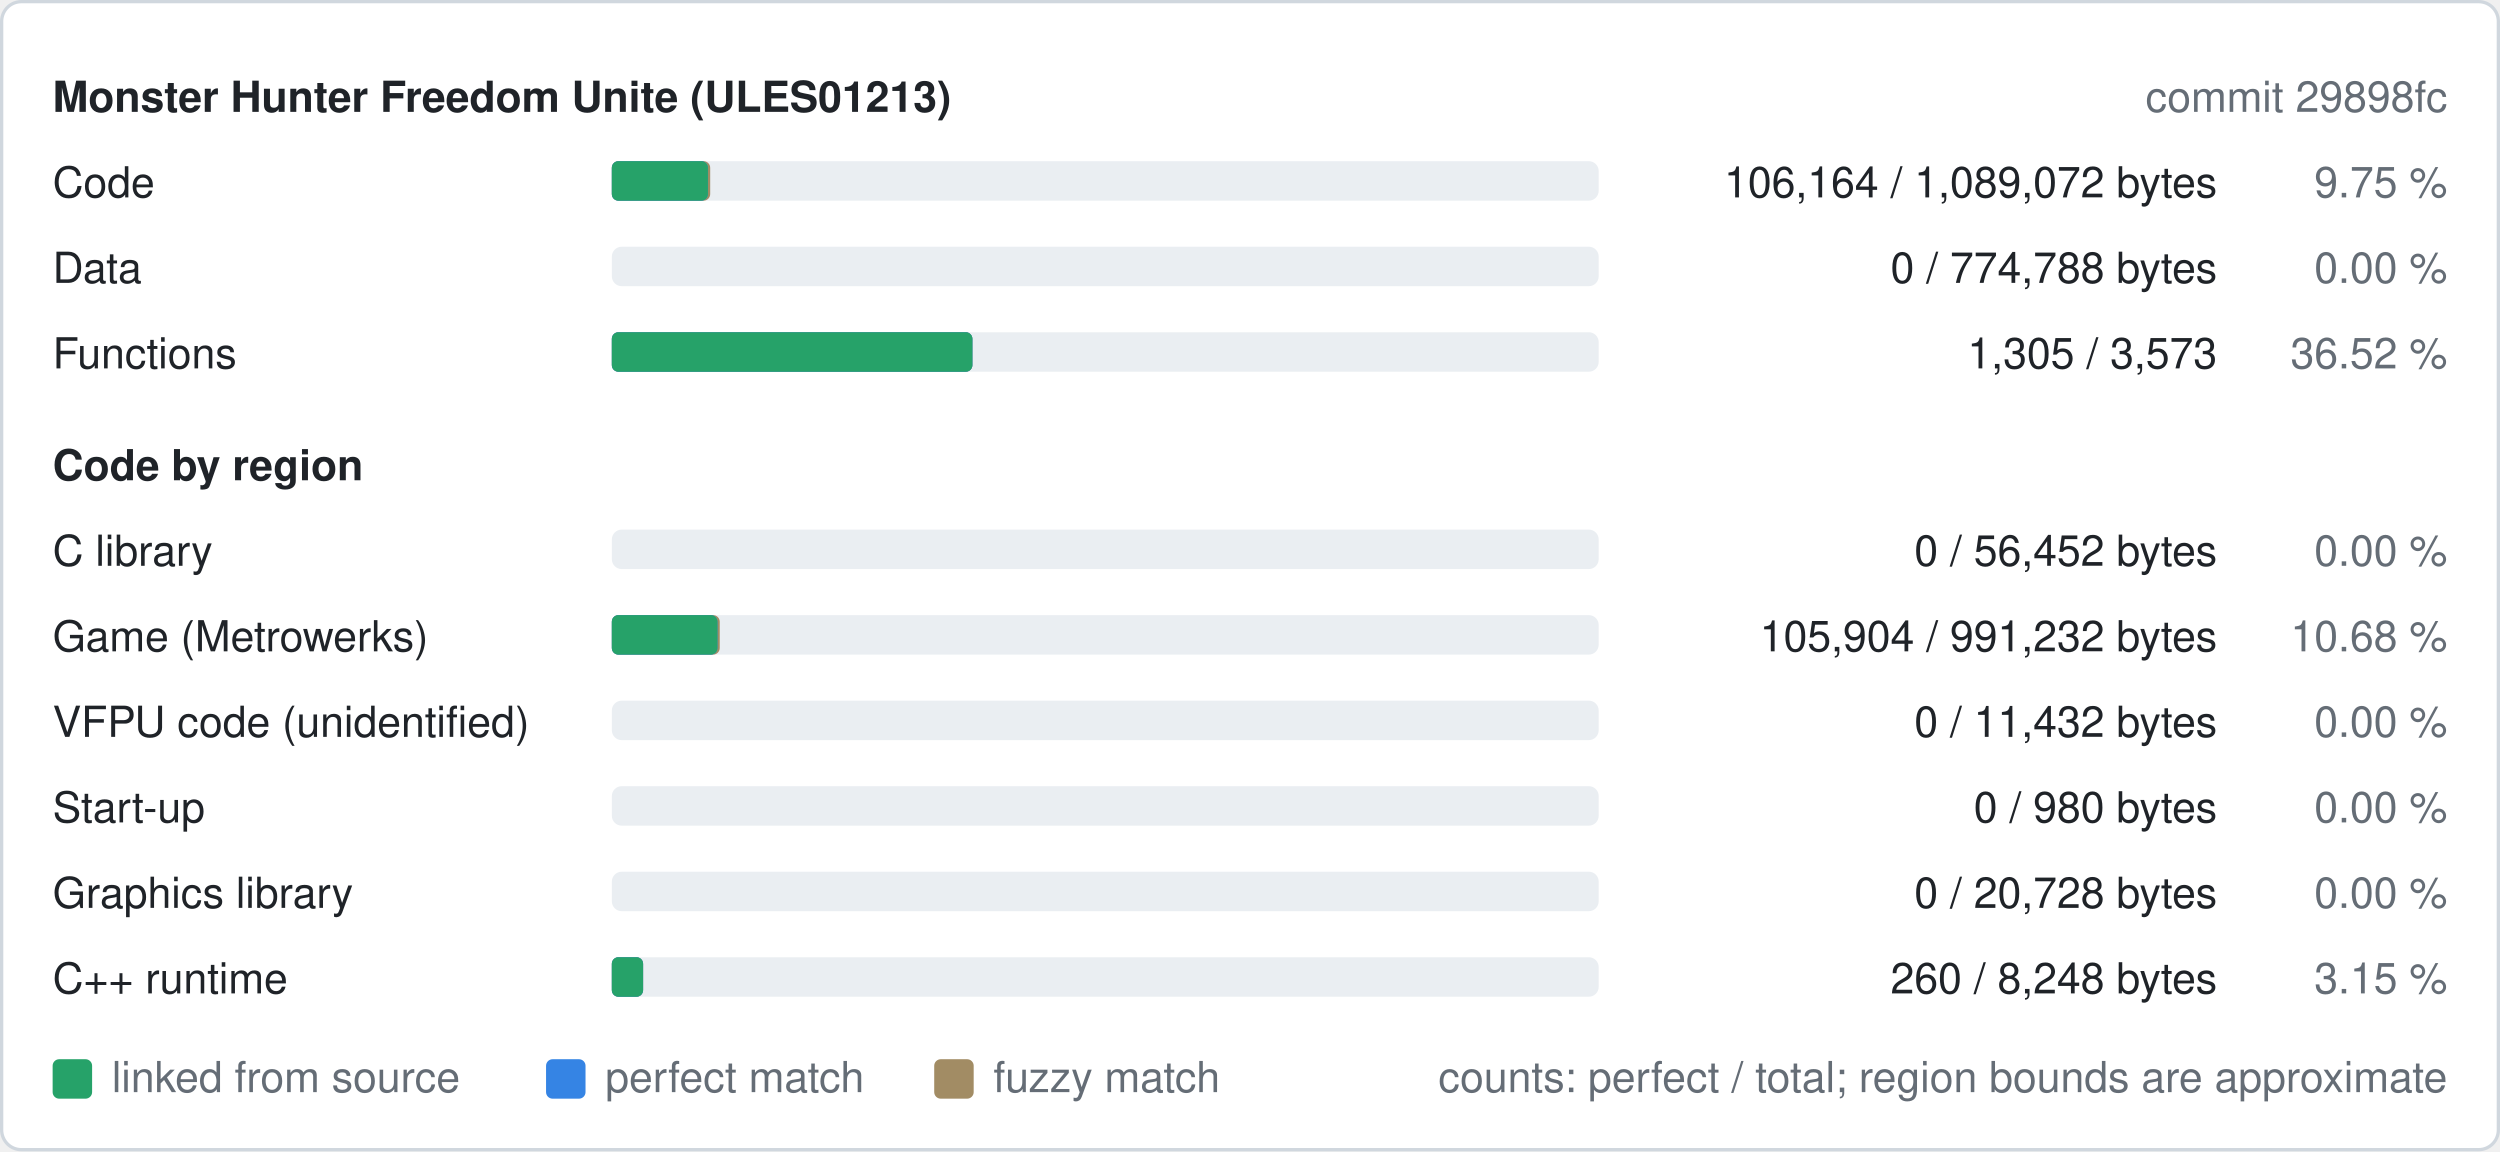
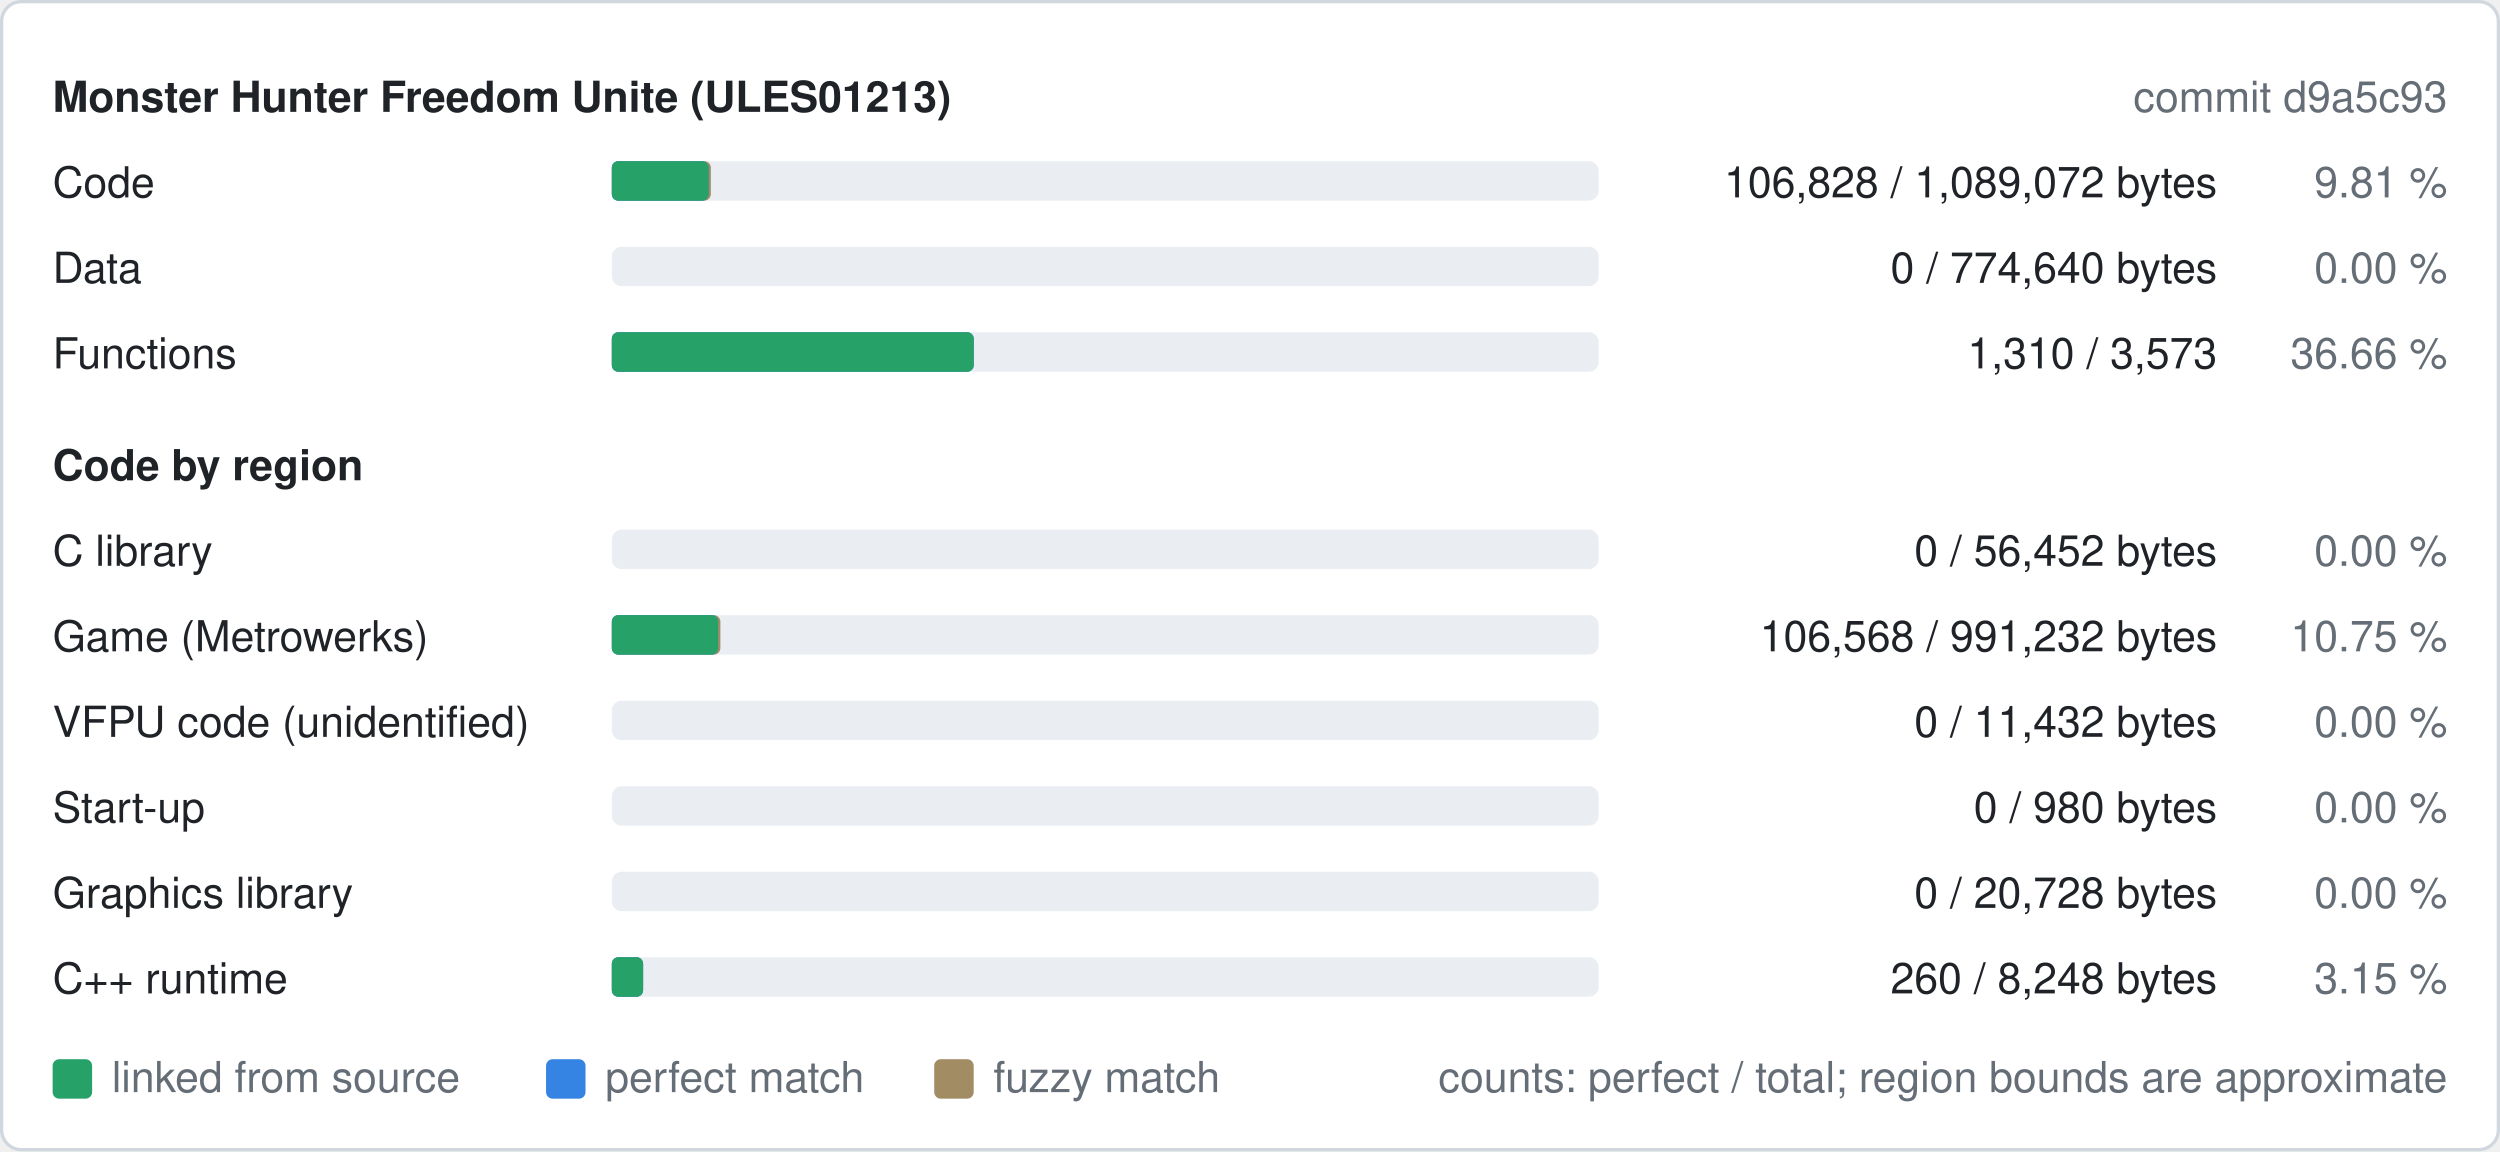
<svg xmlns="http://www.w3.org/2000/svg" width="760" height="350" viewBox="0 0 760 350" role="img" aria-label="Decompilation progress of ULES01213">
  <style>
text{font-family:-apple-system,BlinkMacSystemFont,"Segoe UI",Helvetica,Arial,sans-serif;font-size:13px}
.b{font-weight:600}
.bg{fill:#ffffff;stroke:#d0d7de}.t{fill:#1f2328}.m{fill:#656d76}.track{fill:#eaeef2}.fuzzy{fill:#a28c64}.perfect{fill:#3584e4}.linked{fill:#26a269}
@media (prefers-color-scheme: dark){.bg{fill:#0d1117;stroke:#30363d}.t{fill:#e6edf3}.m{fill:#8d96a0}.track{fill:#21262d}.fuzzy{fill:#a28c64}.perfect{fill:#3584e4}.linked{fill:#2ec27e}}
</style>
  <rect class="bg" x="0.5" y="0.5" width="759" height="349" rx="6" />
  <text class="t b" x="16" y="34">Monster Hunter Freedom Unite (ULES01213)</text>
-   <text class="m" x="744" y="34" text-anchor="end">commit 29898fc</text>
+   <text class="m" x="744" y="34" text-anchor="end">commit d9a5c93</text>
  <text class="t" x="16" y="60">Code</text>
  <rect class="track" x="186" y="49" width="300" height="12" rx="3" />
-   <rect class="fuzzy" x="186" y="49" width="29.9" height="12" rx="2" />
-   <rect class="perfect" x="186" y="49" width="29.2" height="12" rx="2" />
-   <rect class="linked" x="186" y="49" width="29.2" height="12" rx="2" />
-   <text class="t" x="674" y="60" text-anchor="end">106,164 / 1,089,072 bytes</text>
-   <text class="m" x="744" y="60" text-anchor="end">9.75 %</text>
+   <rect class="fuzzy" x="186" y="49" width="30.1" height="12" rx="2" />
+   <rect class="perfect" x="186" y="49" width="29.4" height="12" rx="2" />
+   <rect class="linked" x="186" y="49" width="29.4" height="12" rx="2" />
+   <text class="t" x="674" y="60" text-anchor="end">106,828 / 1,089,072 bytes</text>
+   <text class="m" x="744" y="60" text-anchor="end">9.81 %</text>
  <text class="t" x="16" y="86">Data</text>
  <rect class="track" x="186" y="75" width="300" height="12" rx="3" />
-   <text class="t" x="674" y="86" text-anchor="end">0 / 774,788 bytes</text>
+   <text class="t" x="674" y="86" text-anchor="end">0 / 774,640 bytes</text>
  <text class="m" x="744" y="86" text-anchor="end">0.00 %</text>
  <text class="t" x="16" y="112">Functions</text>
  <rect class="track" x="186" y="101" width="300" height="12" rx="3" />
-   <rect class="fuzzy" x="186" y="101" width="109.6" height="12" rx="2" />
-   <rect class="perfect" x="186" y="101" width="109.6" height="12" rx="2" />
-   <rect class="linked" x="186" y="101" width="109.6" height="12" rx="2" />
-   <text class="t" x="674" y="112" text-anchor="end">1,305 / 3,573</text>
-   <text class="m" x="744" y="112" text-anchor="end">36.52 %</text>
+   <rect class="fuzzy" x="186" y="101" width="110.0" height="12" rx="2" />
+   <rect class="perfect" x="186" y="101" width="110.0" height="12" rx="2" />
+   <rect class="linked" x="186" y="101" width="110.0" height="12" rx="2" />
+   <text class="t" x="674" y="112" text-anchor="end">1,310 / 3,573</text>
+   <text class="m" x="744" y="112" text-anchor="end">36.66 %</text>
  <text class="t b" x="16" y="146">Code by region</text>
  <text class="t" x="16" y="172">C library</text>
  <rect class="track" x="186" y="161" width="300" height="12" rx="3" />
  <text class="t" x="674" y="172" text-anchor="end">0 / 56,452 bytes</text>
  <text class="m" x="744" y="172" text-anchor="end">0.00 %</text>
  <text class="t" x="16" y="198">Game (Metrowerks)</text>
  <rect class="track" x="186" y="187" width="300" height="12" rx="3" />
-   <rect class="fuzzy" x="186" y="187" width="32.8" height="12" rx="2" />
-   <rect class="perfect" x="186" y="187" width="32.1" height="12" rx="2" />
-   <rect class="linked" x="186" y="187" width="32.1" height="12" rx="2" />
-   <text class="t" x="674" y="198" text-anchor="end">105,904 / 991,232 bytes</text>
-   <text class="m" x="744" y="198" text-anchor="end">10.68 %</text>
+   <rect class="fuzzy" x="186" y="187" width="33.0" height="12" rx="2" />
+   <rect class="perfect" x="186" y="187" width="32.3" height="12" rx="2" />
+   <rect class="linked" x="186" y="187" width="32.3" height="12" rx="2" />
+   <text class="t" x="674" y="198" text-anchor="end">106,568 / 991,232 bytes</text>
+   <text class="m" x="744" y="198" text-anchor="end">10.75 %</text>
  <text class="t" x="16" y="224">VFPU code (unidentified)</text>
  <rect class="track" x="186" y="213" width="300" height="12" rx="3" />
  <text class="t" x="674" y="224" text-anchor="end">0 / 11,432 bytes</text>
  <text class="m" x="744" y="224" text-anchor="end">0.00 %</text>
  <text class="t" x="16" y="250">Start-up</text>
  <rect class="track" x="186" y="239" width="300" height="12" rx="3" />
  <text class="t" x="674" y="250" text-anchor="end">0 / 980 bytes</text>
  <text class="m" x="744" y="250" text-anchor="end">0.00 %</text>
  <text class="t" x="16" y="276">Graphics library</text>
  <rect class="track" x="186" y="265" width="300" height="12" rx="3" />
  <text class="t" x="674" y="276" text-anchor="end">0 / 20,728 bytes</text>
  <text class="m" x="744" y="276" text-anchor="end">0.00 %</text>
  <text class="t" x="16" y="302">C++ runtime</text>
  <rect class="track" x="186" y="291" width="300" height="12" rx="3" />
  <rect class="fuzzy" x="186" y="291" width="9.5" height="12" rx="2" />
  <rect class="perfect" x="186" y="291" width="9.5" height="12" rx="2" />
  <rect class="linked" x="186" y="291" width="9.5" height="12" rx="2" />
  <text class="t" x="674" y="302" text-anchor="end">260 / 8,248 bytes</text>
  <text class="m" x="744" y="302" text-anchor="end">3.15 %</text>
  <rect class="linked" x="16" y="322" width="12" height="12" rx="2" />
  <text class="m" x="34" y="332">linked from source</text>
  <rect class="perfect" x="166" y="322" width="12" height="12" rx="2" />
  <text class="m" x="184" y="332">perfect match</text>
  <rect class="fuzzy" x="284" y="322" width="12" height="12" rx="2" />
  <text class="m" x="302" y="332">fuzzy match</text>
  <text class="m" x="744" y="332" text-anchor="end">counts: perfect / total; region bounds are approximate</text>
</svg>
